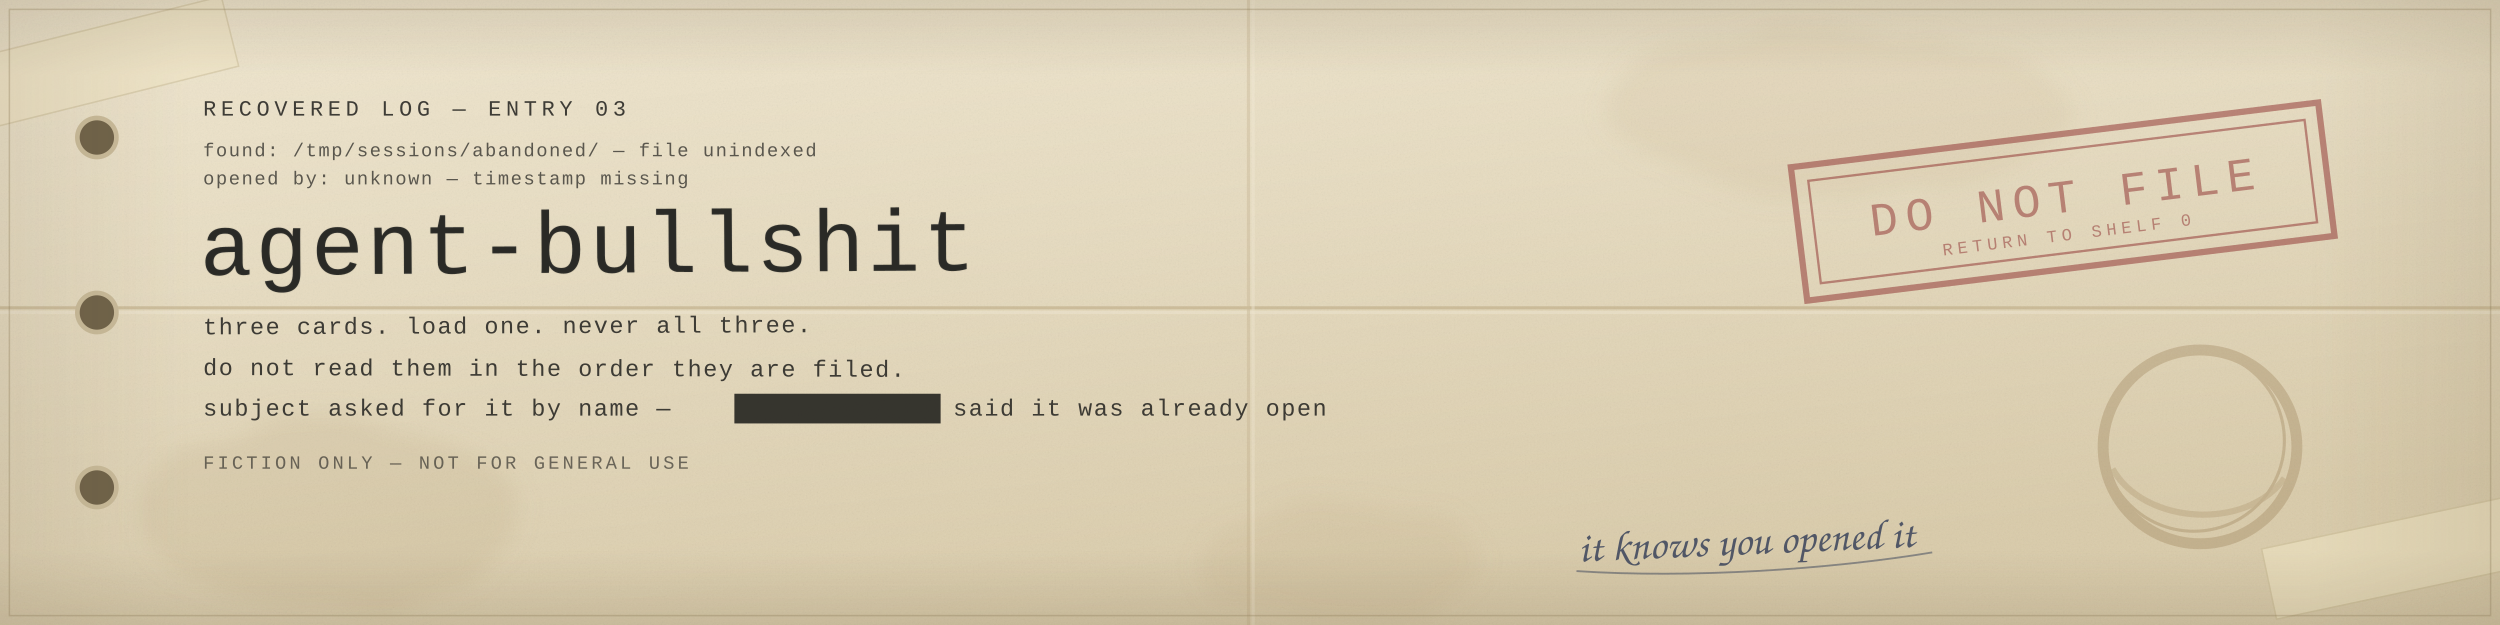
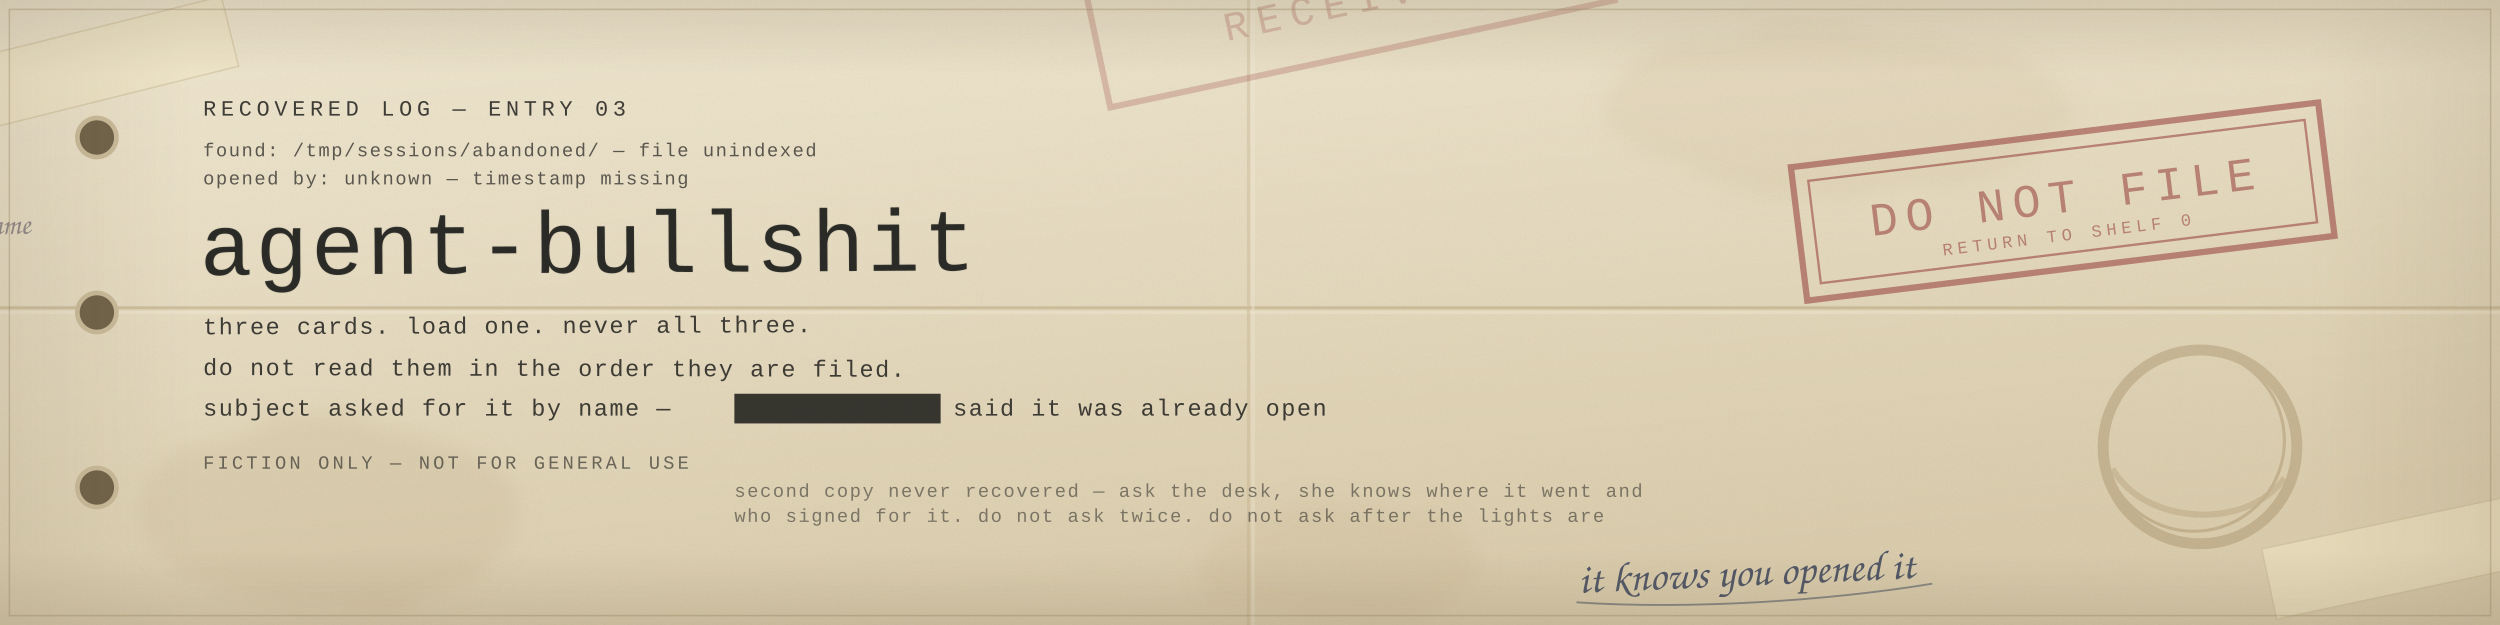
<svg xmlns="http://www.w3.org/2000/svg" viewBox="0 0 1600 400" width="1600" height="400" role="img" aria-label="agent-bullshit — recovered log, fiction only">
  <defs>
    <linearGradient id="paper" x1="0" y1="0" x2="0.4" y2="1">
      <stop offset="0%" stop-color="#efe6cf" />
      <stop offset="45%" stop-color="#e6dbc0" />
      <stop offset="100%" stop-color="#d9cbaa" />
    </linearGradient>
    <filter id="fiber" x="0" y="0" width="100%" height="100%">
      <feTurbulence type="fractalNoise" baseFrequency="0.9" numOctaves="4" seed="11" result="n" />
      <feColorMatrix in="n" type="saturate" values="0" />
      <feComponentTransfer>
        <feFuncA type="linear" slope="0.16" />
      </feComponentTransfer>
    </filter>
    <filter id="blot" x="-30%" y="-30%" width="160%" height="160%">
      <feTurbulence type="fractalNoise" baseFrequency="0.012" numOctaves="3" seed="5" result="t" />
      <feDisplacementMap in="SourceGraphic" in2="t" scale="26" xChannelSelector="R" yChannelSelector="G" />
      <feGaussianBlur stdDeviation="7" />
    </filter>
    <filter id="ink">
      <feGaussianBlur stdDeviation="0.45" />
    </filter>
    <filter id="softshadow">
      <feGaussianBlur stdDeviation="10" />
    </filter>
    <linearGradient id="edge" x1="0" y1="0" x2="0" y2="1">
      <stop offset="0%" stop-color="#6b5a3c" stop-opacity="0.45" />
      <stop offset="12%" stop-color="#6b5a3c" stop-opacity="0" />
      <stop offset="88%" stop-color="#6b5a3c" stop-opacity="0" />
      <stop offset="100%" stop-color="#6b5a3c" stop-opacity="0.45" />
    </linearGradient>
    <linearGradient id="edgex" x1="0" y1="0" x2="1" y2="0">
      <stop offset="0%" stop-color="#6b5a3c" stop-opacity="0.35" />
      <stop offset="8%" stop-color="#6b5a3c" stop-opacity="0" />
      <stop offset="92%" stop-color="#6b5a3c" stop-opacity="0" />
      <stop offset="100%" stop-color="#6b5a3c" stop-opacity="0.35" />
    </linearGradient>
  </defs>
  <rect width="1600" height="400" fill="url(#paper)" />
  <rect width="1600" height="400" filter="url(#fiber)" opacity="0.55" />
  <g filter="url(#blot)" opacity="0.5">
    <ellipse cx="210" cy="330" rx="120" ry="60" fill="#b09a6e" opacity="0.30" />
    <ellipse cx="1180" cy="70" rx="150" ry="55" fill="#b09a6e" opacity="0.22" />
    <ellipse cx="860" cy="360" rx="90" ry="40" fill="#a8926a" opacity="0.20" />
  </g>
  <g stroke="#8a6a3f" fill="none" opacity="0.28">
    <circle cx="1408" cy="286" r="62" stroke-width="7" />
    <circle cx="1404" cy="282" r="58" stroke-width="2" />
    <path d="M1352 300 C1372 336 1438 340 1462 306" stroke-width="4" opacity="0.7" />
  </g>
  <g opacity="0.5">
    <rect x="0" y="196" width="1600" height="2" fill="#b5a17a" />
    <rect x="0" y="199" width="1600" height="2" fill="#f7f0dd" opacity="0.6" />
    <rect x="798" y="0" width="2" height="400" fill="#b5a17a" opacity="0.55" />
    <rect x="801" y="0" width="2" height="400" fill="#f7f0dd" opacity="0.5" />
  </g>
  <g>
    <circle cx="62" cy="88" r="14" fill="#c9bb9a" />
    <circle cx="62" cy="88" r="11" fill="#6f6249" />
    <circle cx="62" cy="200" r="14" fill="#c9bb9a" />
    <circle cx="62" cy="200" r="11" fill="#6f6249" />
    <circle cx="62" cy="312" r="14" fill="#c9bb9a" />
    <circle cx="62" cy="312" r="11" fill="#6f6249" />
  </g>
  <g opacity="0.55">
    <rect x="-40" y="20" width="190" height="46" fill="#efe4c2" stroke="#cbbd97" stroke-width="1" transform="rotate(-14 55 43)" />
    <rect x="1450" y="330" width="200" height="46" fill="#efe4c2" stroke="#cbbd97" stroke-width="1" transform="rotate(-12 1550 353)" />
  </g>
  <g font-family="'Courier New', Courier, monospace" fill="#2b2a26">
    <g font-size="14" letter-spacing="3" opacity="0.9">
      <text x="130" y="74">RECOVERED LOG — ENTRY 03</text>
    </g>
    <g font-size="12" letter-spacing="1" opacity="0.75">
      <text x="130" y="100">found: /tmp/sessions/abandoned/ — file unindexed</text>
      <text x="130" y="118">opened by: unknown — timestamp missing</text>
    </g>
    <g filter="url(#ink)">
      <text x="128" y="176" font-size="56" letter-spacing="2" transform="rotate(-0.35 130 176)">agent-bullshit</text>
    </g>
    <g font-size="15" letter-spacing="1" opacity="0.9">
      <text x="130" y="214" transform="rotate(-0.2 130 214)">three cards. load one. never all three.</text>
      <text x="130" y="240" transform="rotate(0.15 130 240)">do not read them in the order they are filed.</text>
    </g>
    <g font-size="15" letter-spacing="1" opacity="0.9">
      <text x="130" y="266">subject asked for it by name —</text>
      <rect x="470" y="252" width="132" height="19" fill="#24231f" />
      <text x="610" y="266">said it was already open</text>
    </g>
    <g font-size="12" letter-spacing="2" opacity="0.65">
      <text x="130" y="300">FICTION ONLY — NOT FOR GENERAL USE</text>
    </g>
+     <g font-size="12" letter-spacing="1" opacity="0.55">
+       <text x="470" y="318">second copy never recovered — ask the desk, she knows where it went and</text>
+       <text x="470" y="334">who signed for it. do not ask twice. do not ask after the lights are</text>
+     </g>
+     <g transform="rotate(-1.5 0 150)" opacity="0.5">
+       <text x="-64" y="150" font-family="'Segoe Script','Bradley Hand','URW Chancery L',cursive" font-size="19" fill="#3a3550">not the same</text>
+     </g>
+   </g>
+   <g transform="rotate(-12 880 0)" opacity="0.22">
+     <rect x="700" y="-44" width="330" height="76" fill="none" stroke="#8b2b2b" stroke-width="4" />
+     <g font-family="'Courier New', Courier, monospace" font-size="26" letter-spacing="6" fill="#8b2b2b" text-anchor="middle">
+       <text x="865" y="6">RECEIVED</text>
+     </g>
  </g>
  <g transform="rotate(-7 1320 128)" opacity="0.5">
    <rect x="1150" y="86" width="340" height="86" fill="none" stroke="#8b2b2b" stroke-width="4" />
    <rect x="1160" y="96" width="320" height="66" fill="none" stroke="#8b2b2b" stroke-width="1.5" />
    <g font-family="'Courier New', Courier, monospace" font-size="30" letter-spacing="5" fill="#8b2b2b" text-anchor="middle">
      <text x="1320" y="136">DO NOT FILE</text>
    </g>
    <g font-family="'Courier New', Courier, monospace" font-size="11" letter-spacing="3" fill="#8b2b2b" text-anchor="middle">
      <text x="1320" y="154">RETURN TO SHELF 0</text>
    </g>
  </g>
-   <g transform="rotate(-2.5 1180 340)" opacity="0.8">
-     <text x="1010" y="352" font-family="'Segoe Script','Bradley Hand','URW Chancery L','Comic Sans MS',cursive" font-size="27" fill="#2f3a55">it knows you opened it</text>
-     <path d="M1008 358 C1080 366 1170 364 1236 356" stroke="#2f3a55" stroke-width="1.2" fill="none" opacity="0.6" />
+   <g transform="rotate(-2.5 1180 360)" opacity="0.8">
+     <text x="1010" y="372" font-family="'Segoe Script','Bradley Hand','URW Chancery L','Comic Sans MS',cursive" font-size="27" fill="#2f3a55">it knows you opened it</text>
+     <path d="M1008 378 C1080 386 1170 384 1236 376" stroke="#2f3a55" stroke-width="1.2" fill="none" opacity="0.6" />
  </g>
  <g opacity="0.35">
    <rect x="0" y="0" width="1600" height="400" fill="url(#edge)" />
    <rect x="0" y="0" width="1600" height="400" fill="url(#edgex)" />
  </g>
  <rect x="6" y="6" width="1588" height="388" fill="none" stroke="#8d7c58" stroke-width="1" opacity="0.35" />
</svg>
